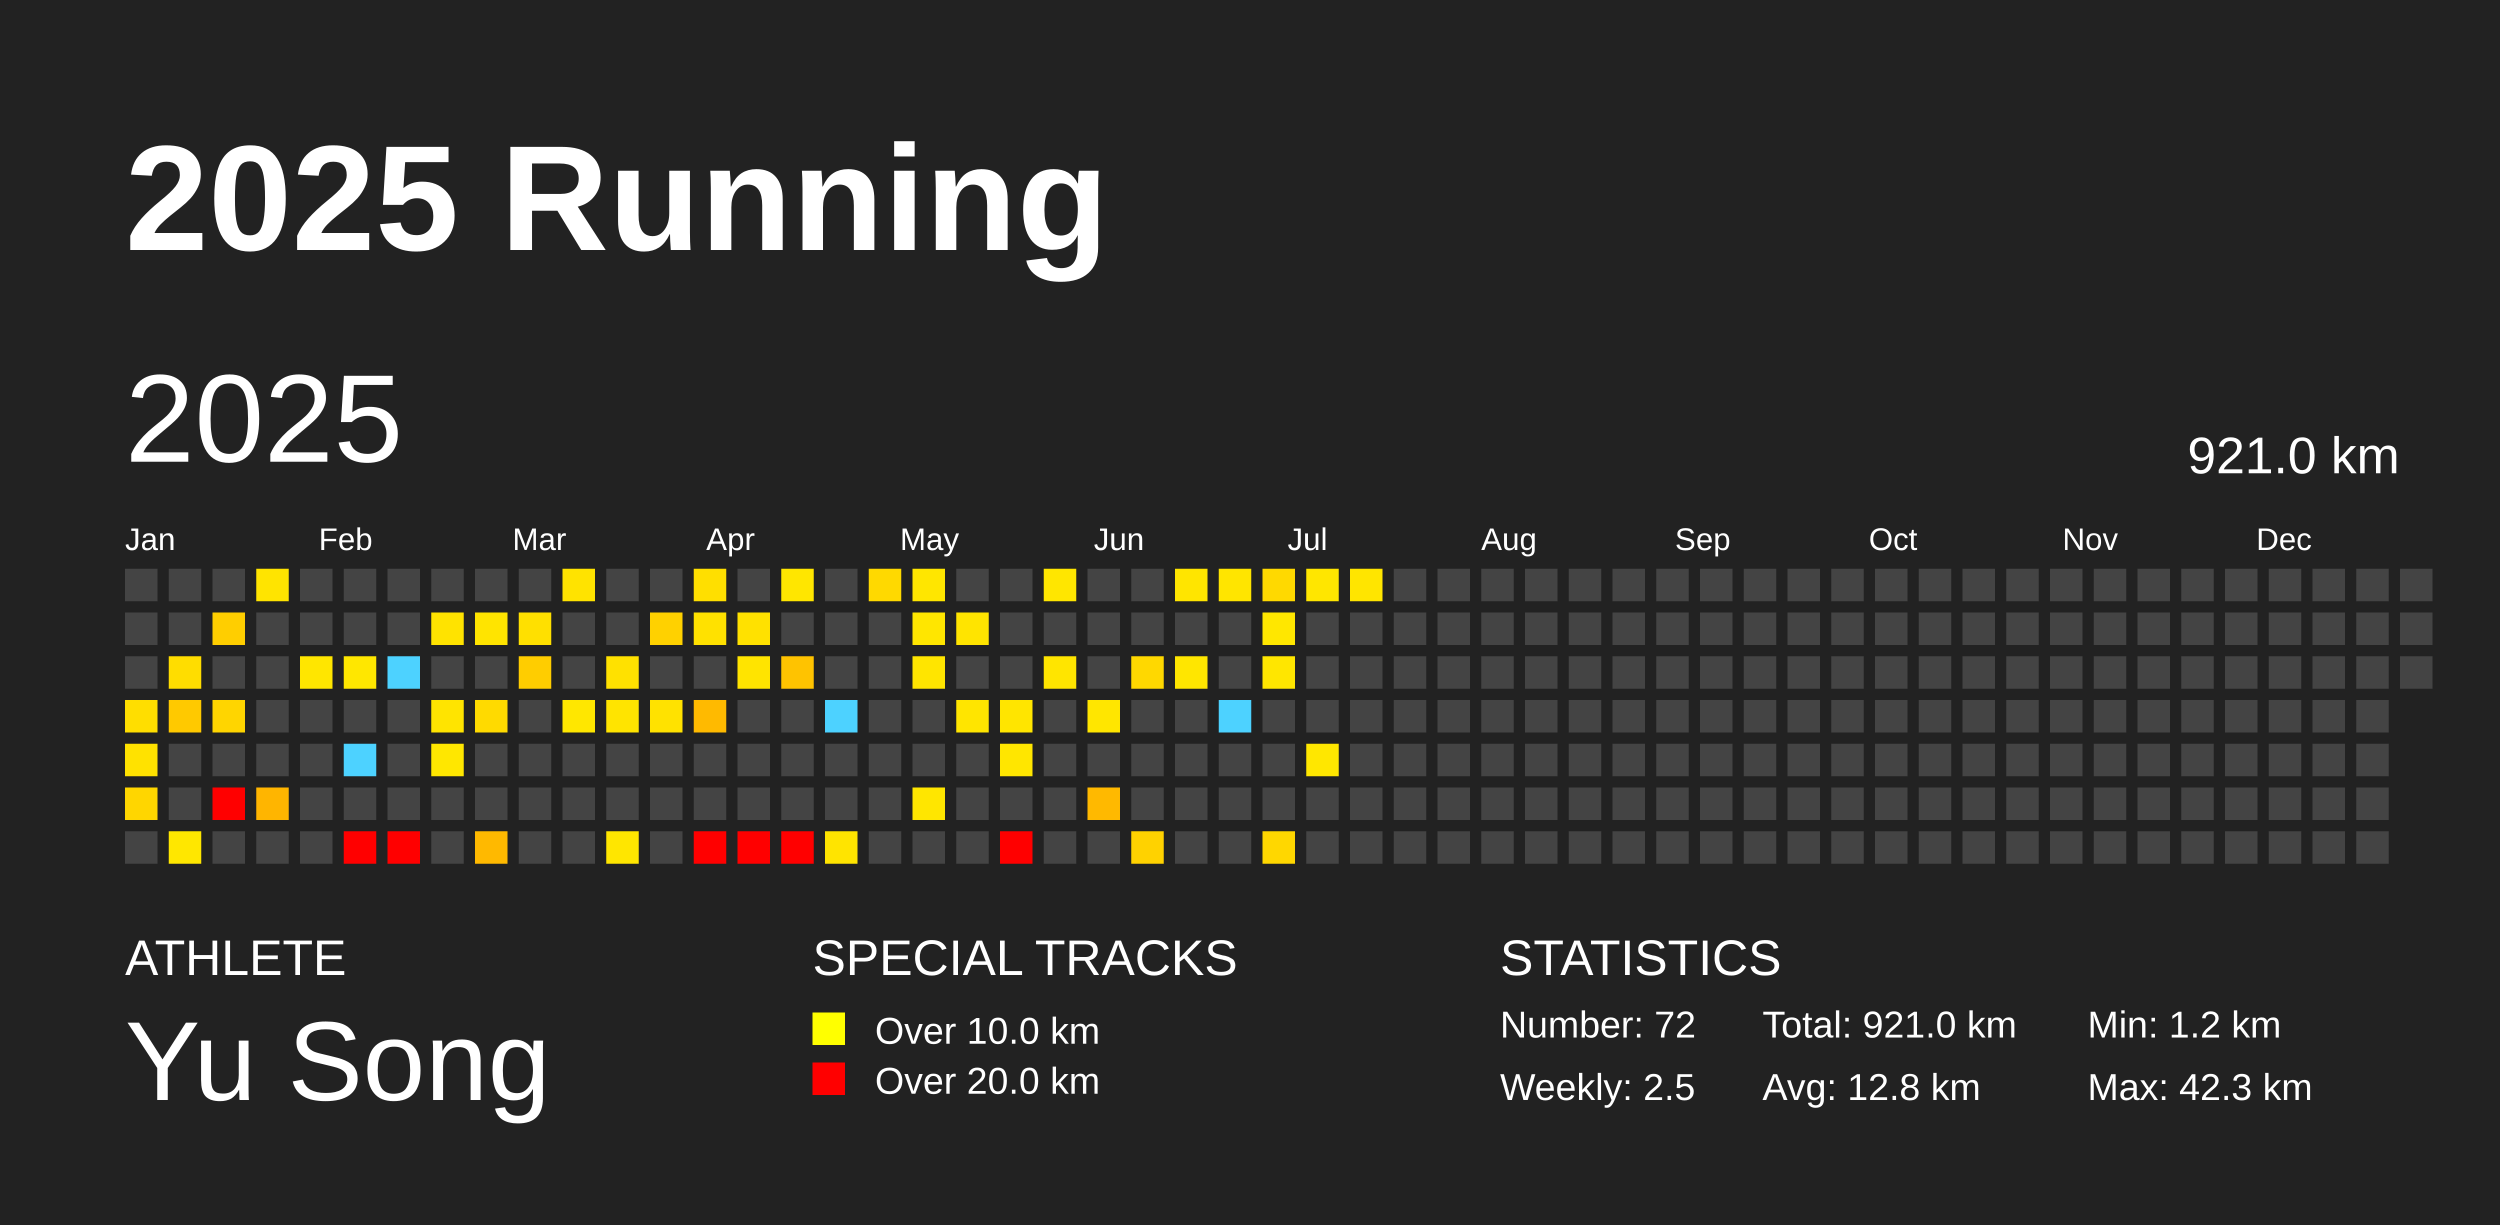
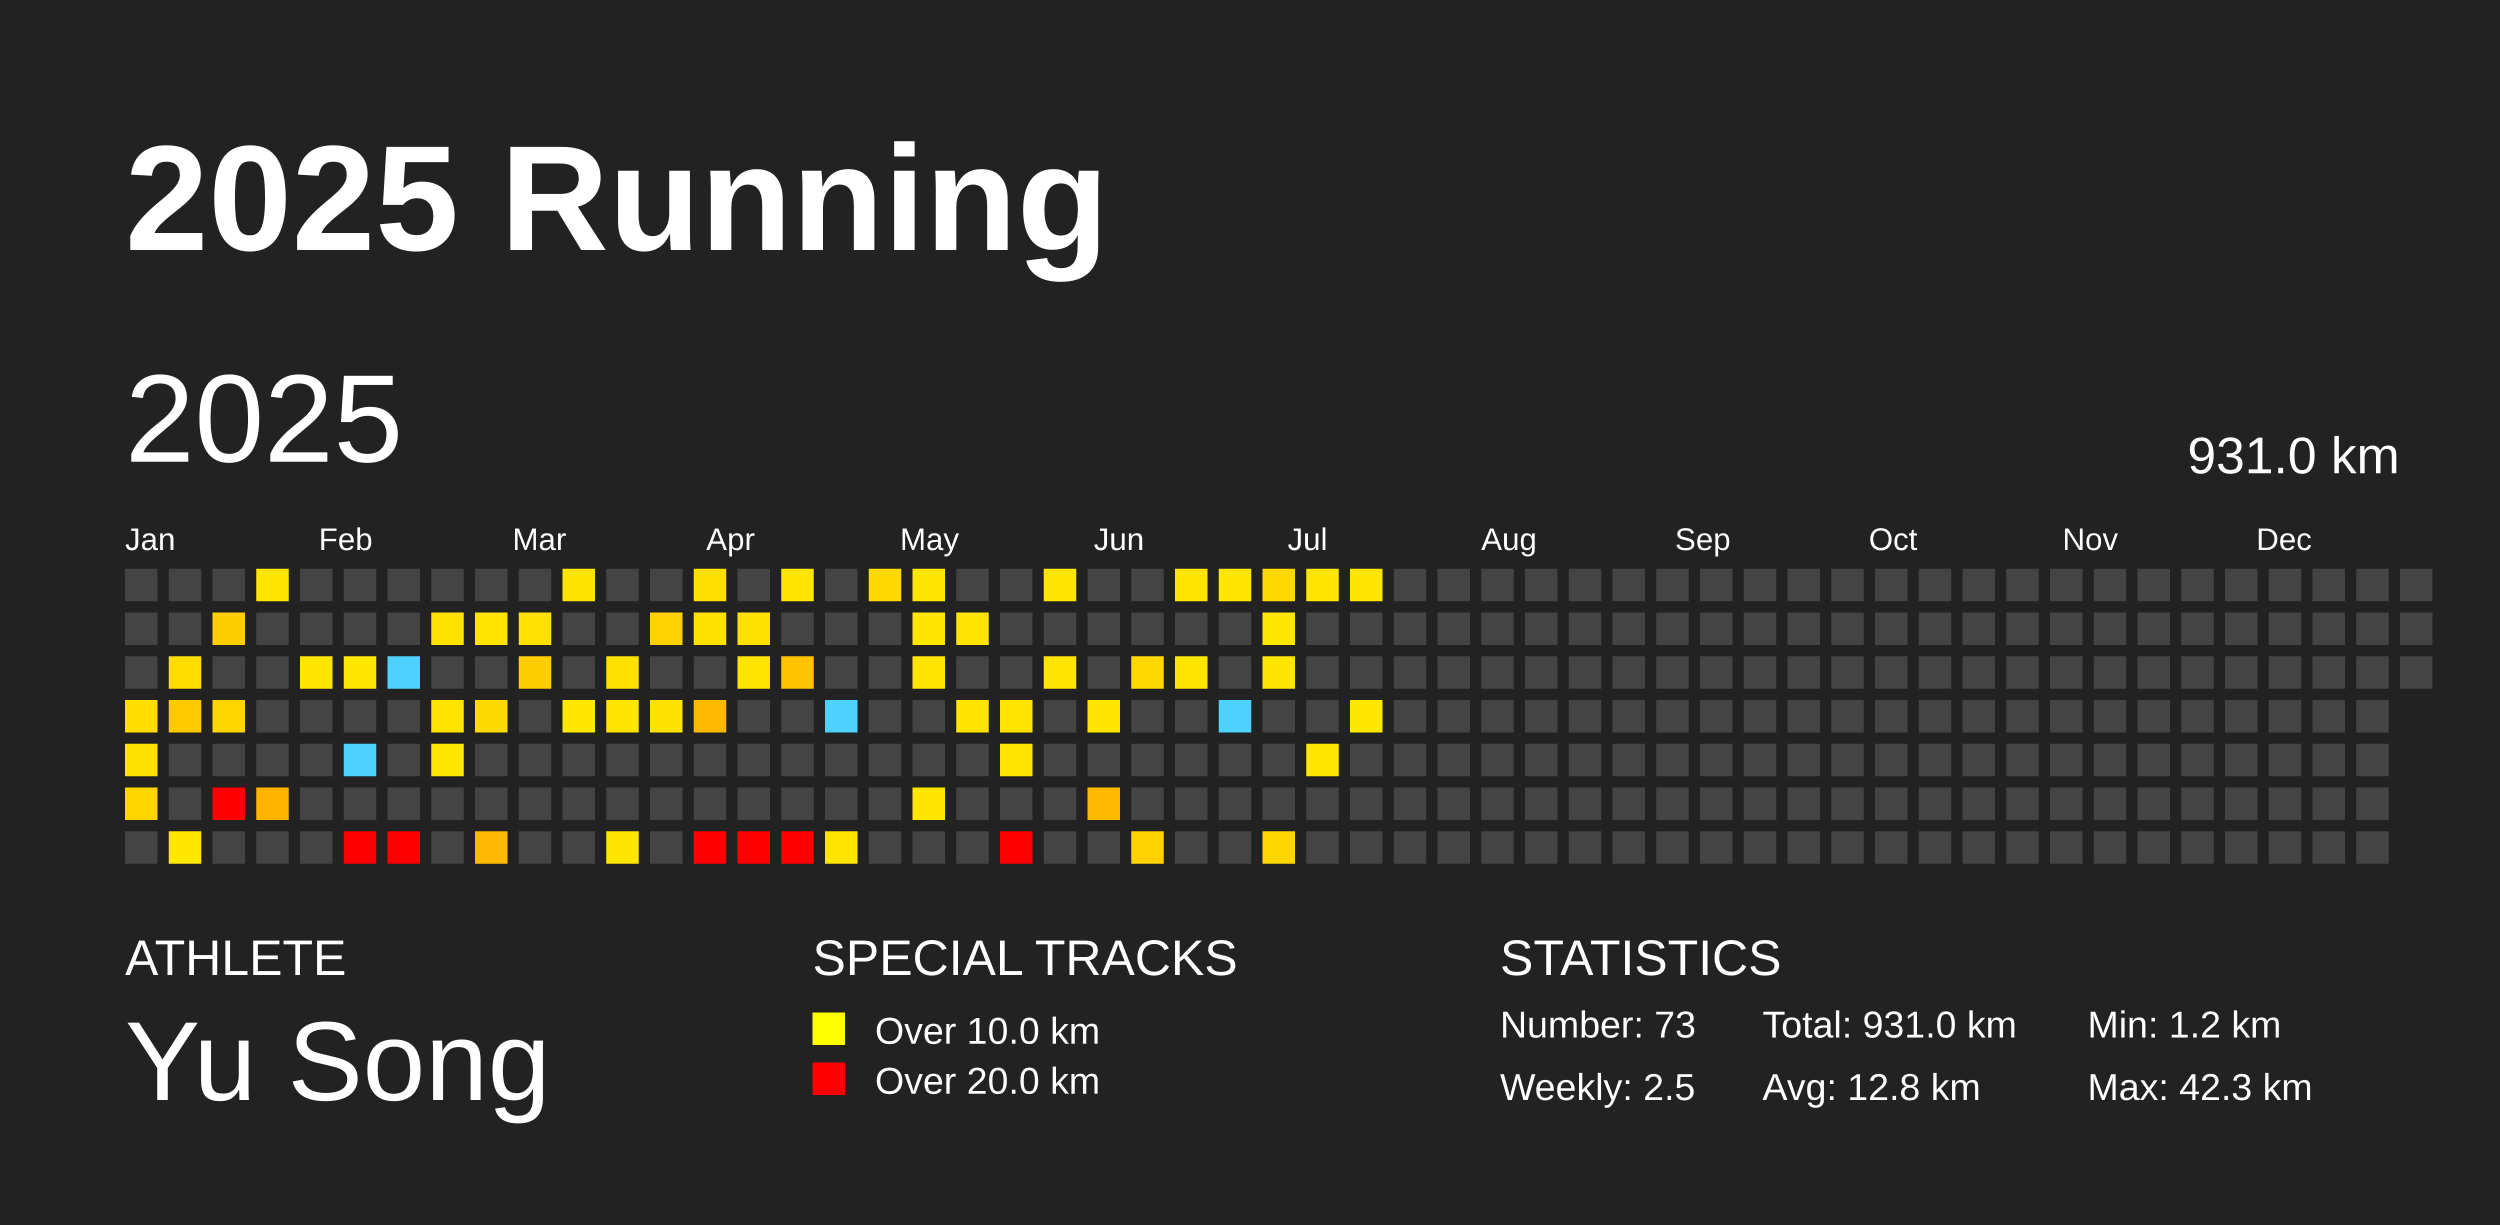
<svg xmlns="http://www.w3.org/2000/svg" baseProfile="full" height="98mm" version="1.1" viewBox="0,0,200,98" width="200mm">
  <defs />
  <rect fill="#222222" height="98" width="200" x="0" y="0" />
  <text fill="#FFFFFF" style="font-size:12px; font-family:Arial; font-weight:bold;" x="10" y="20">2025 Running</text>
  <text fill="#FFFFFF" style="font-size:4px; font-family:Arial" x="10" y="78">ATHLETE</text>
  <text fill="#FFFFFF" style="font-size:9px; font-family:Arial" x="10" y="88">Yu Song</text>
  <text fill="#FFFFFF" style="font-size:4px; font-family:Arial" x="65" y="78">SPECIAL TRACKS</text>
  <rect fill="yellow" height="2.6" width="2.6" x="65" y="81" />
  <text fill="#FFFFFF" style="font-size:3px; font-family:Arial" x="70" y="83.5">Over 10.0 km</text>
  <rect fill="red" height="2.6" width="2.6" x="65" y="85" />
  <text fill="#FFFFFF" style="font-size:3px; font-family:Arial" x="70" y="87.5">Over 20.0 km</text>
  <text fill="#FFFFFF" style="font-size:4px; font-family:Arial" x="120" y="78">STATISTICS</text>
-   <text fill="#FFFFFF" style="font-size:3px; font-family:Arial" x="120" y="83">Number: 72</text>
+   <text fill="#FFFFFF" style="font-size:3px; font-family:Arial" x="120" y="83">Number: 73</text>
  <text fill="#FFFFFF" style="font-size:3px; font-family:Arial" x="120" y="88">Weekly: 2.5</text>
-   <text fill="#FFFFFF" style="font-size:3px; font-family:Arial" x="141" y="83">Total: 921.0 km</text>
+   <text fill="#FFFFFF" style="font-size:3px; font-family:Arial" x="141" y="83">Total: 931.0 km</text>
  <text fill="#FFFFFF" style="font-size:3px; font-family:Arial" x="141" y="88">Avg: 12.8 km</text>
  <text fill="#FFFFFF" style="font-size:3px; font-family:Arial" x="167" y="83">Min: 1.2 km</text>
  <text fill="#FFFFFF" style="font-size:3px; font-family:Arial" x="167" y="88">Max: 42.3 km</text>
  <text dominant-baseline="hanging" fill="#FFFFFF" style="font-size:10.0px; font-family:Arial;" x="10" y="30">2025</text>
-   <text dominant-baseline="hanging" fill="#FFFFFF" style="font-size:4.125px; font-family:Arial;" x="175" y="35">921.0 km</text>
+   <text dominant-baseline="hanging" fill="#FFFFFF" style="font-size:4.125px; font-family:Arial;" x="175" y="35">931.0 km</text>
  <text fill="#FFFFFF" style="font-size:2.5px; font-family:Arial" x="10.0" y="44">Jan</text>
  <text fill="#FFFFFF" style="font-size:2.5px; font-family:Arial" x="25.5" y="44">Feb</text>
  <text fill="#FFFFFF" style="font-size:2.5px; font-family:Arial" x="41.0" y="44">Mar</text>
  <text fill="#FFFFFF" style="font-size:2.5px; font-family:Arial" x="56.5" y="44">Apr</text>
  <text fill="#FFFFFF" style="font-size:2.5px; font-family:Arial" x="72.0" y="44">May</text>
  <text fill="#FFFFFF" style="font-size:2.5px; font-family:Arial" x="87.5" y="44">Jun</text>
  <text fill="#FFFFFF" style="font-size:2.5px; font-family:Arial" x="103.0" y="44">Jul</text>
  <text fill="#FFFFFF" style="font-size:2.5px; font-family:Arial" x="118.5" y="44">Aug</text>
  <text fill="#FFFFFF" style="font-size:2.5px; font-family:Arial" x="134.0" y="44">Sep</text>
  <text fill="#FFFFFF" style="font-size:2.5px; font-family:Arial" x="149.5" y="44">Oct</text>
  <text fill="#FFFFFF" style="font-size:2.5px; font-family:Arial" x="165.0" y="44">Nov</text>
  <text fill="#FFFFFF" style="font-size:2.5px; font-family:Arial" x="180.5" y="44">Dec</text>
  <rect fill="#444444" height="2.6" width="2.6" x="10.0" y="45.5" />
  <rect fill="#444444" height="2.6" width="2.6" x="10.0" y="49.0" />
  <rect fill="#444444" height="2.6" width="2.6" x="10.0" y="52.5" />
  <rect fill="#ffde00" height="2.6" width="2.6" x="10.0" y="56.0" />
  <rect fill="#ffe200" height="2.6" width="2.6" x="10.0" y="59.5" />
  <rect fill="#ffd600" height="2.6" width="2.6" x="10.0" y="63.0" />
  <rect fill="#444444" height="2.6" width="2.6" x="10.0" y="66.5" />
  <rect fill="#444444" height="2.6" width="2.6" x="13.5" y="45.5" />
  <rect fill="#444444" height="2.6" width="2.6" x="13.5" y="49.0" />
  <rect fill="#ffdd00" height="2.6" width="2.6" x="13.5" y="52.5" />
  <rect fill="#ffc900" height="2.6" width="2.6" x="13.5" y="56.0" />
  <rect fill="#444444" height="2.6" width="2.6" x="13.5" y="59.5" />
  <rect fill="#444444" height="2.6" width="2.6" x="13.5" y="63.0" />
  <rect fill="#ffe700" height="2.6" width="2.6" x="13.5" y="66.5" />
  <rect fill="#444444" height="2.6" width="2.6" x="17.0" y="45.5" />
  <rect fill="#ffce00" height="2.6" width="2.6" x="17.0" y="49.0" />
  <rect fill="#444444" height="2.6" width="2.6" x="17.0" y="52.5" />
  <rect fill="#ffd500" height="2.6" width="2.6" x="17.0" y="56.0" />
  <rect fill="#444444" height="2.6" width="2.6" x="17.0" y="59.5" />
  <rect fill="red" height="2.6" width="2.6" x="17.0" y="63.0" />
  <rect fill="#444444" height="2.6" width="2.6" x="17.0" y="66.5" />
  <rect fill="#ffe400" height="2.6" width="2.6" x="20.5" y="45.5" />
  <rect fill="#444444" height="2.6" width="2.6" x="20.5" y="49.0" />
  <rect fill="#444444" height="2.6" width="2.6" x="20.5" y="52.5" />
  <rect fill="#444444" height="2.6" width="2.6" x="20.5" y="56.0" />
  <rect fill="#444444" height="2.6" width="2.6" x="20.5" y="59.5" />
  <rect fill="#ffb500" height="2.6" width="2.6" x="20.5" y="63.0" />
  <rect fill="#444444" height="2.6" width="2.6" x="20.5" y="66.5" />
  <rect fill="#444444" height="2.6" width="2.6" x="24.0" y="45.5" />
  <rect fill="#444444" height="2.6" width="2.6" x="24.0" y="49.0" />
  <rect fill="#ffe600" height="2.6" width="2.6" x="24.0" y="52.5" />
  <rect fill="#444444" height="2.6" width="2.6" x="24.0" y="56.0" />
  <rect fill="#444444" height="2.6" width="2.6" x="24.0" y="59.5" />
  <rect fill="#444444" height="2.6" width="2.6" x="24.0" y="63.0" />
  <rect fill="#444444" height="2.6" width="2.6" x="24.0" y="66.5" />
  <rect fill="#444444" height="2.6" width="2.6" x="27.5" y="45.5" />
  <rect fill="#444444" height="2.6" width="2.6" x="27.5" y="49.0" />
  <rect fill="#ffe700" height="2.6" width="2.6" x="27.5" y="52.5" />
  <rect fill="#444444" height="2.6" width="2.6" x="27.5" y="56.0" />
  <rect fill="#4dd2ff" height="2.6" width="2.6" x="27.5" y="59.5" />
  <rect fill="#444444" height="2.6" width="2.6" x="27.5" y="63.0" />
  <rect fill="red" height="2.6" width="2.6" x="27.5" y="66.5" />
  <rect fill="#444444" height="2.6" width="2.6" x="31.0" y="45.5" />
  <rect fill="#444444" height="2.6" width="2.6" x="31.0" y="49.0" />
  <rect fill="#4dd2ff" height="2.6" width="2.6" x="31.0" y="52.5" />
  <rect fill="#444444" height="2.6" width="2.6" x="31.0" y="56.0" />
  <rect fill="#444444" height="2.6" width="2.6" x="31.0" y="59.5" />
  <rect fill="#444444" height="2.6" width="2.6" x="31.0" y="63.0" />
  <rect fill="red" height="2.6" width="2.6" x="31.0" y="66.5" />
  <rect fill="#444444" height="2.6" width="2.6" x="34.5" y="45.5" />
  <rect fill="#ffe300" height="2.6" width="2.6" x="34.5" y="49.0" />
  <rect fill="#444444" height="2.6" width="2.6" x="34.5" y="52.5" />
  <rect fill="#ffe400" height="2.6" width="2.6" x="34.5" y="56.0" />
  <rect fill="#ffe700" height="2.6" width="2.6" x="34.5" y="59.5" />
  <rect fill="#444444" height="2.6" width="2.6" x="34.5" y="63.0" />
  <rect fill="#444444" height="2.6" width="2.6" x="34.5" y="66.5" />
  <rect fill="#444444" height="2.6" width="2.6" x="38.0" y="45.5" />
  <rect fill="#ffe400" height="2.6" width="2.6" x="38.0" y="49.0" />
  <rect fill="#444444" height="2.6" width="2.6" x="38.0" y="52.5" />
  <rect fill="#ffda00" height="2.6" width="2.6" x="38.0" y="56.0" />
  <rect fill="#444444" height="2.6" width="2.6" x="38.0" y="59.5" />
  <rect fill="#444444" height="2.6" width="2.6" x="38.0" y="63.0" />
  <rect fill="#ffb900" height="2.6" width="2.6" x="38.0" y="66.5" />
  <rect fill="#444444" height="2.6" width="2.6" x="41.5" y="45.5" />
  <rect fill="#ffe000" height="2.6" width="2.6" x="41.5" y="49.0" />
  <rect fill="#ffcd00" height="2.6" width="2.6" x="41.5" y="52.5" />
  <rect fill="#444444" height="2.6" width="2.6" x="41.5" y="56.0" />
  <rect fill="#444444" height="2.6" width="2.6" x="41.5" y="59.5" />
  <rect fill="#444444" height="2.6" width="2.6" x="41.5" y="63.0" />
  <rect fill="#444444" height="2.6" width="2.6" x="41.5" y="66.5" />
  <rect fill="#ffe300" height="2.6" width="2.6" x="45.0" y="45.5" />
  <rect fill="#444444" height="2.6" width="2.6" x="45.0" y="49.0" />
  <rect fill="#444444" height="2.6" width="2.6" x="45.0" y="52.5" />
  <rect fill="#ffe700" height="2.6" width="2.6" x="45.0" y="56.0" />
  <rect fill="#444444" height="2.6" width="2.6" x="45.0" y="59.5" />
  <rect fill="#444444" height="2.6" width="2.6" x="45.0" y="63.0" />
  <rect fill="#444444" height="2.6" width="2.6" x="45.0" y="66.5" />
  <rect fill="#444444" height="2.6" width="2.6" x="48.5" y="45.5" />
  <rect fill="#444444" height="2.6" width="2.6" x="48.5" y="49.0" />
  <rect fill="#ffe100" height="2.6" width="2.6" x="48.5" y="52.5" />
  <rect fill="#ffe400" height="2.6" width="2.6" x="48.5" y="56.0" />
  <rect fill="#444444" height="2.6" width="2.6" x="48.5" y="59.5" />
  <rect fill="#444444" height="2.6" width="2.6" x="48.5" y="63.0" />
  <rect fill="#ffe600" height="2.6" width="2.6" x="48.5" y="66.5" />
  <rect fill="#444444" height="2.6" width="2.6" x="52.0" y="45.5" />
  <rect fill="#ffd100" height="2.6" width="2.6" x="52.0" y="49.0" />
  <rect fill="#444444" height="2.6" width="2.6" x="52.0" y="52.5" />
  <rect fill="#ffe200" height="2.6" width="2.6" x="52.0" y="56.0" />
  <rect fill="#444444" height="2.6" width="2.6" x="52.0" y="59.5" />
  <rect fill="#444444" height="2.6" width="2.6" x="52.0" y="63.0" />
  <rect fill="#444444" height="2.6" width="2.6" x="52.0" y="66.5" />
  <rect fill="#ffdf00" height="2.6" width="2.6" x="55.5" y="45.5" />
  <rect fill="#ffe100" height="2.6" width="2.6" x="55.5" y="49.0" />
  <rect fill="#444444" height="2.6" width="2.6" x="55.5" y="52.5" />
  <rect fill="#ffba00" height="2.6" width="2.6" x="55.5" y="56.0" />
  <rect fill="#444444" height="2.6" width="2.6" x="55.5" y="59.5" />
  <rect fill="#444444" height="2.6" width="2.6" x="55.5" y="63.0" />
  <rect fill="red" height="2.6" width="2.6" x="55.5" y="66.5" />
  <rect fill="#444444" height="2.6" width="2.6" x="59.0" y="45.5" />
  <rect fill="#ffe100" height="2.6" width="2.6" x="59.0" y="49.0" />
  <rect fill="#ffe400" height="2.6" width="2.6" x="59.0" y="52.5" />
  <rect fill="#444444" height="2.6" width="2.6" x="59.0" y="56.0" />
  <rect fill="#444444" height="2.6" width="2.6" x="59.0" y="59.5" />
  <rect fill="#444444" height="2.6" width="2.6" x="59.0" y="63.0" />
  <rect fill="red" height="2.6" width="2.6" x="59.0" y="66.5" />
  <rect fill="#ffe600" height="2.6" width="2.6" x="62.5" y="45.5" />
  <rect fill="#444444" height="2.6" width="2.6" x="62.5" y="49.0" />
  <rect fill="#ffc300" height="2.6" width="2.6" x="62.5" y="52.5" />
  <rect fill="#444444" height="2.6" width="2.6" x="62.5" y="56.0" />
  <rect fill="#444444" height="2.6" width="2.6" x="62.5" y="59.5" />
  <rect fill="#444444" height="2.6" width="2.6" x="62.5" y="63.0" />
  <rect fill="red" height="2.6" width="2.6" x="62.5" y="66.5" />
  <rect fill="#444444" height="2.6" width="2.6" x="66.0" y="45.5" />
  <rect fill="#444444" height="2.6" width="2.6" x="66.0" y="49.0" />
  <rect fill="#444444" height="2.6" width="2.6" x="66.0" y="52.5" />
  <rect fill="#4dd2ff" height="2.6" width="2.6" x="66.0" y="56.0" />
  <rect fill="#444444" height="2.6" width="2.6" x="66.0" y="59.5" />
  <rect fill="#444444" height="2.6" width="2.6" x="66.0" y="63.0" />
  <rect fill="#ffe400" height="2.6" width="2.6" x="66.0" y="66.5" />
  <rect fill="#ffd900" height="2.6" width="2.6" x="69.5" y="45.5" />
  <rect fill="#444444" height="2.6" width="2.6" x="69.5" y="49.0" />
  <rect fill="#444444" height="2.6" width="2.6" x="69.5" y="52.5" />
  <rect fill="#444444" height="2.6" width="2.6" x="69.5" y="56.0" />
  <rect fill="#444444" height="2.6" width="2.6" x="69.5" y="59.5" />
  <rect fill="#444444" height="2.6" width="2.6" x="69.5" y="63.0" />
  <rect fill="#444444" height="2.6" width="2.6" x="69.5" y="66.5" />
  <rect fill="#ffe600" height="2.6" width="2.6" x="73.0" y="45.5" />
  <rect fill="#ffe600" height="2.6" width="2.6" x="73.0" y="49.0" />
  <rect fill="#ffe500" height="2.6" width="2.6" x="73.0" y="52.5" />
  <rect fill="#444444" height="2.6" width="2.6" x="73.0" y="56.0" />
  <rect fill="#444444" height="2.6" width="2.6" x="73.0" y="59.5" />
  <rect fill="#ffe600" height="2.6" width="2.6" x="73.0" y="63.0" />
  <rect fill="#444444" height="2.6" width="2.6" x="73.0" y="66.5" />
  <rect fill="#444444" height="2.6" width="2.6" x="76.5" y="45.5" />
  <rect fill="#ffe400" height="2.6" width="2.6" x="76.5" y="49.0" />
  <rect fill="#444444" height="2.6" width="2.6" x="76.5" y="52.5" />
  <rect fill="#ffe500" height="2.6" width="2.6" x="76.5" y="56.0" />
  <rect fill="#444444" height="2.6" width="2.6" x="76.5" y="59.5" />
  <rect fill="#444444" height="2.6" width="2.6" x="76.5" y="63.0" />
  <rect fill="#444444" height="2.6" width="2.6" x="76.5" y="66.5" />
  <rect fill="#444444" height="2.6" width="2.6" x="80.0" y="45.5" />
  <rect fill="#444444" height="2.6" width="2.6" x="80.0" y="49.0" />
  <rect fill="#444444" height="2.6" width="2.6" x="80.0" y="52.5" />
  <rect fill="#ffe500" height="2.6" width="2.6" x="80.0" y="56.0" />
  <rect fill="#ffe600" height="2.6" width="2.6" x="80.0" y="59.5" />
  <rect fill="#444444" height="2.6" width="2.6" x="80.0" y="63.0" />
  <rect fill="red" height="2.6" width="2.6" x="80.0" y="66.5" />
  <rect fill="#ffe600" height="2.6" width="2.6" x="83.5" y="45.5" />
  <rect fill="#444444" height="2.6" width="2.6" x="83.5" y="49.0" />
  <rect fill="#ffe500" height="2.6" width="2.6" x="83.5" y="52.5" />
  <rect fill="#444444" height="2.6" width="2.6" x="83.5" y="56.0" />
  <rect fill="#444444" height="2.6" width="2.6" x="83.5" y="59.5" />
  <rect fill="#444444" height="2.6" width="2.6" x="83.5" y="63.0" />
  <rect fill="#444444" height="2.6" width="2.6" x="83.5" y="66.5" />
  <rect fill="#444444" height="2.6" width="2.6" x="87.0" y="45.5" />
  <rect fill="#444444" height="2.6" width="2.6" x="87.0" y="49.0" />
  <rect fill="#444444" height="2.6" width="2.6" x="87.0" y="52.5" />
  <rect fill="#ffe600" height="2.6" width="2.6" x="87.0" y="56.0" />
  <rect fill="#444444" height="2.6" width="2.6" x="87.0" y="59.5" />
  <rect fill="#ffb900" height="2.6" width="2.6" x="87.0" y="63.0" />
  <rect fill="#444444" height="2.6" width="2.6" x="87.0" y="66.5" />
  <rect fill="#444444" height="2.6" width="2.6" x="90.5" y="45.5" />
  <rect fill="#444444" height="2.6" width="2.6" x="90.5" y="49.0" />
  <rect fill="#ffd800" height="2.6" width="2.6" x="90.5" y="52.5" />
  <rect fill="#444444" height="2.6" width="2.6" x="90.5" y="56.0" />
  <rect fill="#444444" height="2.6" width="2.6" x="90.5" y="59.5" />
  <rect fill="#444444" height="2.6" width="2.6" x="90.5" y="63.0" />
  <rect fill="#ffd200" height="2.6" width="2.6" x="90.5" y="66.5" />
  <rect fill="#ffe500" height="2.6" width="2.6" x="94.0" y="45.5" />
  <rect fill="#444444" height="2.6" width="2.6" x="94.0" y="49.0" />
  <rect fill="#ffe600" height="2.6" width="2.6" x="94.0" y="52.5" />
  <rect fill="#444444" height="2.6" width="2.6" x="94.0" y="56.0" />
  <rect fill="#444444" height="2.6" width="2.6" x="94.0" y="59.5" />
  <rect fill="#444444" height="2.6" width="2.6" x="94.0" y="63.0" />
  <rect fill="#444444" height="2.6" width="2.6" x="94.0" y="66.5" />
  <rect fill="#ffe500" height="2.6" width="2.6" x="97.5" y="45.5" />
  <rect fill="#444444" height="2.6" width="2.6" x="97.5" y="49.0" />
  <rect fill="#444444" height="2.6" width="2.6" x="97.5" y="52.5" />
  <rect fill="#4dd2ff" height="2.6" width="2.6" x="97.5" y="56.0" />
  <rect fill="#444444" height="2.6" width="2.6" x="97.5" y="59.5" />
  <rect fill="#444444" height="2.6" width="2.6" x="97.5" y="63.0" />
  <rect fill="#444444" height="2.6" width="2.6" x="97.5" y="66.5" />
  <rect fill="#ffd900" height="2.6" width="2.6" x="101.0" y="45.5" />
  <rect fill="#ffe700" height="2.6" width="2.6" x="101.0" y="49.0" />
  <rect fill="#ffe600" height="2.6" width="2.6" x="101.0" y="52.5" />
  <rect fill="#444444" height="2.6" width="2.6" x="101.0" y="56.0" />
  <rect fill="#444444" height="2.6" width="2.6" x="101.0" y="59.5" />
  <rect fill="#444444" height="2.6" width="2.6" x="101.0" y="63.0" />
  <rect fill="#ffd700" height="2.6" width="2.6" x="101.0" y="66.5" />
  <rect fill="#ffe600" height="2.6" width="2.6" x="104.5" y="45.5" />
  <rect fill="#444444" height="2.6" width="2.6" x="104.5" y="49.0" />
  <rect fill="#444444" height="2.6" width="2.6" x="104.5" y="52.5" />
  <rect fill="#444444" height="2.6" width="2.6" x="104.5" y="56.0" />
  <rect fill="#ffe700" height="2.6" width="2.6" x="104.5" y="59.5" />
  <rect fill="#444444" height="2.6" width="2.6" x="104.5" y="63.0" />
  <rect fill="#444444" height="2.6" width="2.6" x="104.5" y="66.5" />
  <rect fill="#ffe500" height="2.6" width="2.6" x="108.0" y="45.5" />
  <rect fill="#444444" height="2.6" width="2.6" x="108.0" y="49.0" />
  <rect fill="#444444" height="2.6" width="2.6" x="108.0" y="52.5" />
-   <rect fill="#444444" height="2.6" width="2.6" x="108.0" y="56.0" />
+   <rect fill="#ffe700" height="2.6" width="2.6" x="108.0" y="56.0" />
  <rect fill="#444444" height="2.6" width="2.6" x="108.0" y="59.5" />
  <rect fill="#444444" height="2.6" width="2.6" x="108.0" y="63.0" />
  <rect fill="#444444" height="2.6" width="2.6" x="108.0" y="66.5" />
  <rect fill="#444444" height="2.6" width="2.6" x="111.5" y="45.5" />
  <rect fill="#444444" height="2.6" width="2.6" x="111.5" y="49.0" />
  <rect fill="#444444" height="2.6" width="2.6" x="111.5" y="52.5" />
  <rect fill="#444444" height="2.6" width="2.6" x="111.5" y="56.0" />
  <rect fill="#444444" height="2.6" width="2.6" x="111.5" y="59.5" />
  <rect fill="#444444" height="2.6" width="2.6" x="111.5" y="63.0" />
  <rect fill="#444444" height="2.6" width="2.6" x="111.5" y="66.5" />
  <rect fill="#444444" height="2.6" width="2.6" x="115.0" y="45.5" />
  <rect fill="#444444" height="2.6" width="2.6" x="115.0" y="49.0" />
  <rect fill="#444444" height="2.6" width="2.6" x="115.0" y="52.5" />
  <rect fill="#444444" height="2.6" width="2.6" x="115.0" y="56.0" />
  <rect fill="#444444" height="2.6" width="2.6" x="115.0" y="59.5" />
  <rect fill="#444444" height="2.6" width="2.6" x="115.0" y="63.0" />
  <rect fill="#444444" height="2.6" width="2.6" x="115.0" y="66.5" />
  <rect fill="#444444" height="2.6" width="2.6" x="118.5" y="45.5" />
  <rect fill="#444444" height="2.6" width="2.6" x="118.5" y="49.0" />
  <rect fill="#444444" height="2.6" width="2.6" x="118.5" y="52.5" />
  <rect fill="#444444" height="2.6" width="2.6" x="118.5" y="56.0" />
  <rect fill="#444444" height="2.6" width="2.6" x="118.5" y="59.5" />
  <rect fill="#444444" height="2.6" width="2.6" x="118.5" y="63.0" />
  <rect fill="#444444" height="2.6" width="2.6" x="118.5" y="66.5" />
  <rect fill="#444444" height="2.6" width="2.6" x="122.0" y="45.5" />
  <rect fill="#444444" height="2.6" width="2.6" x="122.0" y="49.0" />
  <rect fill="#444444" height="2.6" width="2.6" x="122.0" y="52.5" />
  <rect fill="#444444" height="2.6" width="2.6" x="122.0" y="56.0" />
  <rect fill="#444444" height="2.6" width="2.6" x="122.0" y="59.5" />
  <rect fill="#444444" height="2.6" width="2.6" x="122.0" y="63.0" />
  <rect fill="#444444" height="2.6" width="2.6" x="122.0" y="66.5" />
  <rect fill="#444444" height="2.6" width="2.6" x="125.5" y="45.5" />
  <rect fill="#444444" height="2.6" width="2.6" x="125.5" y="49.0" />
  <rect fill="#444444" height="2.6" width="2.6" x="125.5" y="52.5" />
  <rect fill="#444444" height="2.6" width="2.6" x="125.5" y="56.0" />
  <rect fill="#444444" height="2.6" width="2.6" x="125.5" y="59.5" />
  <rect fill="#444444" height="2.6" width="2.6" x="125.5" y="63.0" />
  <rect fill="#444444" height="2.6" width="2.6" x="125.5" y="66.5" />
  <rect fill="#444444" height="2.6" width="2.6" x="129.0" y="45.5" />
  <rect fill="#444444" height="2.6" width="2.6" x="129.0" y="49.0" />
  <rect fill="#444444" height="2.6" width="2.6" x="129.0" y="52.5" />
  <rect fill="#444444" height="2.6" width="2.6" x="129.0" y="56.0" />
  <rect fill="#444444" height="2.6" width="2.6" x="129.0" y="59.5" />
  <rect fill="#444444" height="2.6" width="2.6" x="129.0" y="63.0" />
  <rect fill="#444444" height="2.6" width="2.6" x="129.0" y="66.5" />
  <rect fill="#444444" height="2.6" width="2.6" x="132.5" y="45.5" />
  <rect fill="#444444" height="2.6" width="2.6" x="132.5" y="49.0" />
  <rect fill="#444444" height="2.6" width="2.6" x="132.5" y="52.5" />
  <rect fill="#444444" height="2.6" width="2.6" x="132.5" y="56.0" />
  <rect fill="#444444" height="2.6" width="2.6" x="132.5" y="59.5" />
  <rect fill="#444444" height="2.6" width="2.6" x="132.5" y="63.0" />
  <rect fill="#444444" height="2.6" width="2.6" x="132.5" y="66.5" />
  <rect fill="#444444" height="2.6" width="2.6" x="136.0" y="45.5" />
  <rect fill="#444444" height="2.6" width="2.6" x="136.0" y="49.0" />
  <rect fill="#444444" height="2.6" width="2.6" x="136.0" y="52.5" />
  <rect fill="#444444" height="2.6" width="2.6" x="136.0" y="56.0" />
  <rect fill="#444444" height="2.6" width="2.6" x="136.0" y="59.5" />
  <rect fill="#444444" height="2.6" width="2.6" x="136.0" y="63.0" />
  <rect fill="#444444" height="2.6" width="2.6" x="136.0" y="66.5" />
  <rect fill="#444444" height="2.6" width="2.6" x="139.5" y="45.5" />
  <rect fill="#444444" height="2.6" width="2.6" x="139.5" y="49.0" />
  <rect fill="#444444" height="2.6" width="2.6" x="139.5" y="52.5" />
  <rect fill="#444444" height="2.6" width="2.6" x="139.5" y="56.0" />
  <rect fill="#444444" height="2.6" width="2.6" x="139.5" y="59.5" />
  <rect fill="#444444" height="2.6" width="2.6" x="139.5" y="63.0" />
  <rect fill="#444444" height="2.6" width="2.6" x="139.5" y="66.5" />
  <rect fill="#444444" height="2.6" width="2.6" x="143.0" y="45.5" />
  <rect fill="#444444" height="2.6" width="2.6" x="143.0" y="49.0" />
  <rect fill="#444444" height="2.6" width="2.6" x="143.0" y="52.5" />
  <rect fill="#444444" height="2.6" width="2.6" x="143.0" y="56.0" />
  <rect fill="#444444" height="2.6" width="2.6" x="143.0" y="59.5" />
  <rect fill="#444444" height="2.6" width="2.6" x="143.0" y="63.0" />
  <rect fill="#444444" height="2.6" width="2.6" x="143.0" y="66.5" />
  <rect fill="#444444" height="2.6" width="2.6" x="146.5" y="45.5" />
  <rect fill="#444444" height="2.6" width="2.6" x="146.5" y="49.0" />
  <rect fill="#444444" height="2.6" width="2.6" x="146.5" y="52.5" />
  <rect fill="#444444" height="2.6" width="2.6" x="146.5" y="56.0" />
  <rect fill="#444444" height="2.6" width="2.6" x="146.5" y="59.5" />
  <rect fill="#444444" height="2.6" width="2.6" x="146.5" y="63.0" />
  <rect fill="#444444" height="2.6" width="2.6" x="146.5" y="66.5" />
  <rect fill="#444444" height="2.6" width="2.6" x="150.0" y="45.5" />
  <rect fill="#444444" height="2.6" width="2.6" x="150.0" y="49.0" />
  <rect fill="#444444" height="2.6" width="2.6" x="150.0" y="52.5" />
  <rect fill="#444444" height="2.6" width="2.6" x="150.0" y="56.0" />
  <rect fill="#444444" height="2.6" width="2.6" x="150.0" y="59.5" />
  <rect fill="#444444" height="2.6" width="2.6" x="150.0" y="63.0" />
  <rect fill="#444444" height="2.6" width="2.6" x="150.0" y="66.5" />
  <rect fill="#444444" height="2.6" width="2.6" x="153.5" y="45.5" />
  <rect fill="#444444" height="2.6" width="2.6" x="153.5" y="49.0" />
  <rect fill="#444444" height="2.6" width="2.6" x="153.5" y="52.5" />
  <rect fill="#444444" height="2.6" width="2.6" x="153.5" y="56.0" />
  <rect fill="#444444" height="2.6" width="2.6" x="153.5" y="59.5" />
  <rect fill="#444444" height="2.6" width="2.6" x="153.5" y="63.0" />
  <rect fill="#444444" height="2.6" width="2.6" x="153.5" y="66.5" />
  <rect fill="#444444" height="2.6" width="2.6" x="157.0" y="45.5" />
  <rect fill="#444444" height="2.6" width="2.6" x="157.0" y="49.0" />
  <rect fill="#444444" height="2.6" width="2.6" x="157.0" y="52.5" />
  <rect fill="#444444" height="2.6" width="2.6" x="157.0" y="56.0" />
  <rect fill="#444444" height="2.6" width="2.6" x="157.0" y="59.5" />
  <rect fill="#444444" height="2.6" width="2.6" x="157.0" y="63.0" />
  <rect fill="#444444" height="2.6" width="2.6" x="157.0" y="66.5" />
  <rect fill="#444444" height="2.6" width="2.6" x="160.5" y="45.5" />
  <rect fill="#444444" height="2.6" width="2.6" x="160.5" y="49.0" />
  <rect fill="#444444" height="2.6" width="2.6" x="160.5" y="52.5" />
  <rect fill="#444444" height="2.6" width="2.6" x="160.5" y="56.0" />
  <rect fill="#444444" height="2.6" width="2.6" x="160.5" y="59.5" />
  <rect fill="#444444" height="2.6" width="2.6" x="160.5" y="63.0" />
  <rect fill="#444444" height="2.6" width="2.6" x="160.5" y="66.5" />
  <rect fill="#444444" height="2.6" width="2.6" x="164.0" y="45.5" />
  <rect fill="#444444" height="2.6" width="2.6" x="164.0" y="49.0" />
  <rect fill="#444444" height="2.6" width="2.6" x="164.0" y="52.5" />
  <rect fill="#444444" height="2.6" width="2.6" x="164.0" y="56.0" />
  <rect fill="#444444" height="2.6" width="2.6" x="164.0" y="59.5" />
  <rect fill="#444444" height="2.6" width="2.6" x="164.0" y="63.0" />
  <rect fill="#444444" height="2.6" width="2.6" x="164.0" y="66.5" />
  <rect fill="#444444" height="2.6" width="2.6" x="167.5" y="45.5" />
  <rect fill="#444444" height="2.6" width="2.6" x="167.5" y="49.0" />
  <rect fill="#444444" height="2.6" width="2.6" x="167.5" y="52.5" />
  <rect fill="#444444" height="2.6" width="2.6" x="167.5" y="56.0" />
  <rect fill="#444444" height="2.6" width="2.6" x="167.5" y="59.5" />
  <rect fill="#444444" height="2.6" width="2.6" x="167.5" y="63.0" />
  <rect fill="#444444" height="2.6" width="2.6" x="167.5" y="66.5" />
  <rect fill="#444444" height="2.6" width="2.6" x="171.0" y="45.5" />
  <rect fill="#444444" height="2.6" width="2.6" x="171.0" y="49.0" />
  <rect fill="#444444" height="2.6" width="2.6" x="171.0" y="52.5" />
  <rect fill="#444444" height="2.6" width="2.6" x="171.0" y="56.0" />
  <rect fill="#444444" height="2.6" width="2.6" x="171.0" y="59.5" />
  <rect fill="#444444" height="2.6" width="2.6" x="171.0" y="63.0" />
  <rect fill="#444444" height="2.6" width="2.6" x="171.0" y="66.5" />
  <rect fill="#444444" height="2.6" width="2.6" x="174.5" y="45.5" />
  <rect fill="#444444" height="2.6" width="2.6" x="174.5" y="49.0" />
  <rect fill="#444444" height="2.6" width="2.6" x="174.5" y="52.5" />
  <rect fill="#444444" height="2.6" width="2.6" x="174.5" y="56.0" />
  <rect fill="#444444" height="2.6" width="2.6" x="174.5" y="59.5" />
  <rect fill="#444444" height="2.6" width="2.6" x="174.5" y="63.0" />
  <rect fill="#444444" height="2.6" width="2.6" x="174.5" y="66.5" />
  <rect fill="#444444" height="2.6" width="2.6" x="178.0" y="45.5" />
  <rect fill="#444444" height="2.6" width="2.6" x="178.0" y="49.0" />
  <rect fill="#444444" height="2.6" width="2.6" x="178.0" y="52.5" />
  <rect fill="#444444" height="2.6" width="2.6" x="178.0" y="56.0" />
  <rect fill="#444444" height="2.6" width="2.6" x="178.0" y="59.5" />
  <rect fill="#444444" height="2.6" width="2.6" x="178.0" y="63.0" />
  <rect fill="#444444" height="2.6" width="2.6" x="178.0" y="66.5" />
  <rect fill="#444444" height="2.6" width="2.6" x="181.5" y="45.5" />
  <rect fill="#444444" height="2.6" width="2.6" x="181.5" y="49.0" />
  <rect fill="#444444" height="2.6" width="2.6" x="181.5" y="52.5" />
  <rect fill="#444444" height="2.6" width="2.6" x="181.5" y="56.0" />
  <rect fill="#444444" height="2.6" width="2.6" x="181.5" y="59.5" />
  <rect fill="#444444" height="2.6" width="2.6" x="181.5" y="63.0" />
  <rect fill="#444444" height="2.6" width="2.6" x="181.5" y="66.5" />
  <rect fill="#444444" height="2.6" width="2.6" x="185.0" y="45.5" />
  <rect fill="#444444" height="2.6" width="2.6" x="185.0" y="49.0" />
  <rect fill="#444444" height="2.6" width="2.6" x="185.0" y="52.5" />
  <rect fill="#444444" height="2.6" width="2.6" x="185.0" y="56.0" />
  <rect fill="#444444" height="2.6" width="2.6" x="185.0" y="59.5" />
  <rect fill="#444444" height="2.6" width="2.6" x="185.0" y="63.0" />
  <rect fill="#444444" height="2.6" width="2.6" x="185.0" y="66.5" />
  <rect fill="#444444" height="2.6" width="2.6" x="188.5" y="45.5" />
  <rect fill="#444444" height="2.6" width="2.6" x="188.5" y="49.0" />
  <rect fill="#444444" height="2.6" width="2.6" x="188.5" y="52.5" />
  <rect fill="#444444" height="2.6" width="2.6" x="188.5" y="56.0" />
  <rect fill="#444444" height="2.6" width="2.6" x="188.5" y="59.5" />
  <rect fill="#444444" height="2.6" width="2.6" x="188.5" y="63.0" />
  <rect fill="#444444" height="2.6" width="2.6" x="188.5" y="66.5" />
  <rect fill="#444444" height="2.6" width="2.6" x="192.0" y="45.5" />
  <rect fill="#444444" height="2.6" width="2.6" x="192.0" y="49.0" />
  <rect fill="#444444" height="2.6" width="2.6" x="192.0" y="52.5" />
</svg>
